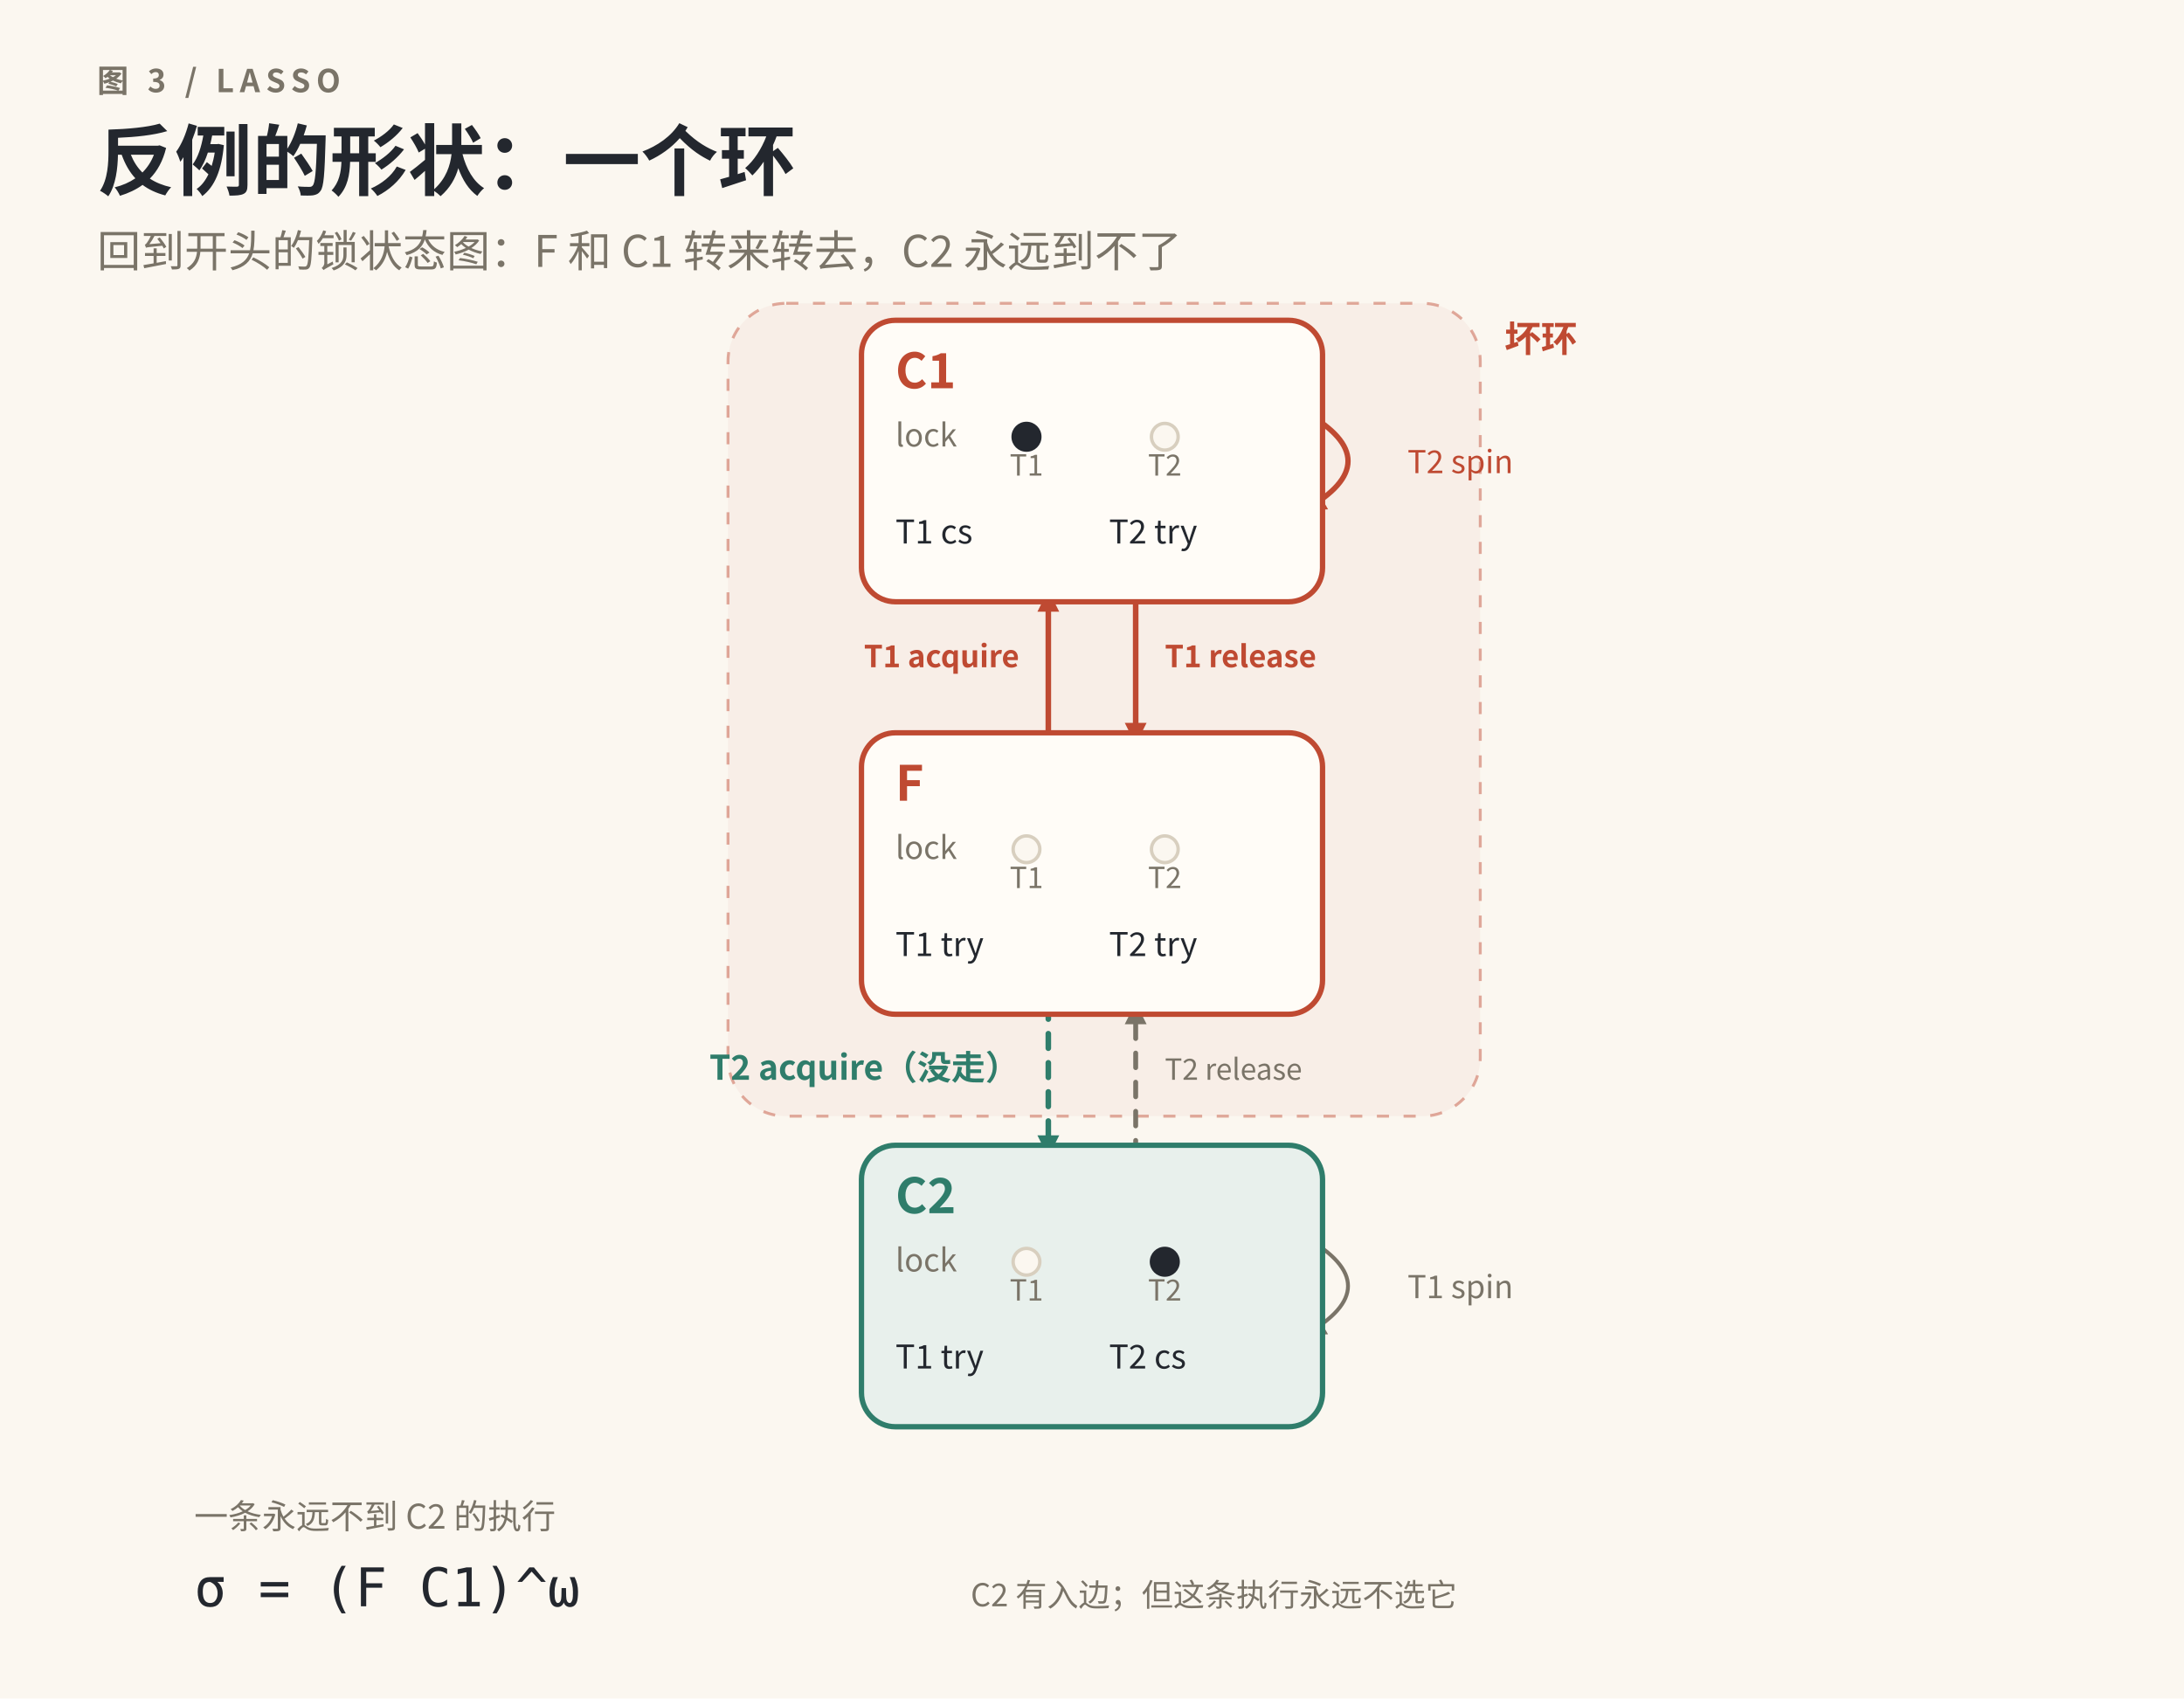
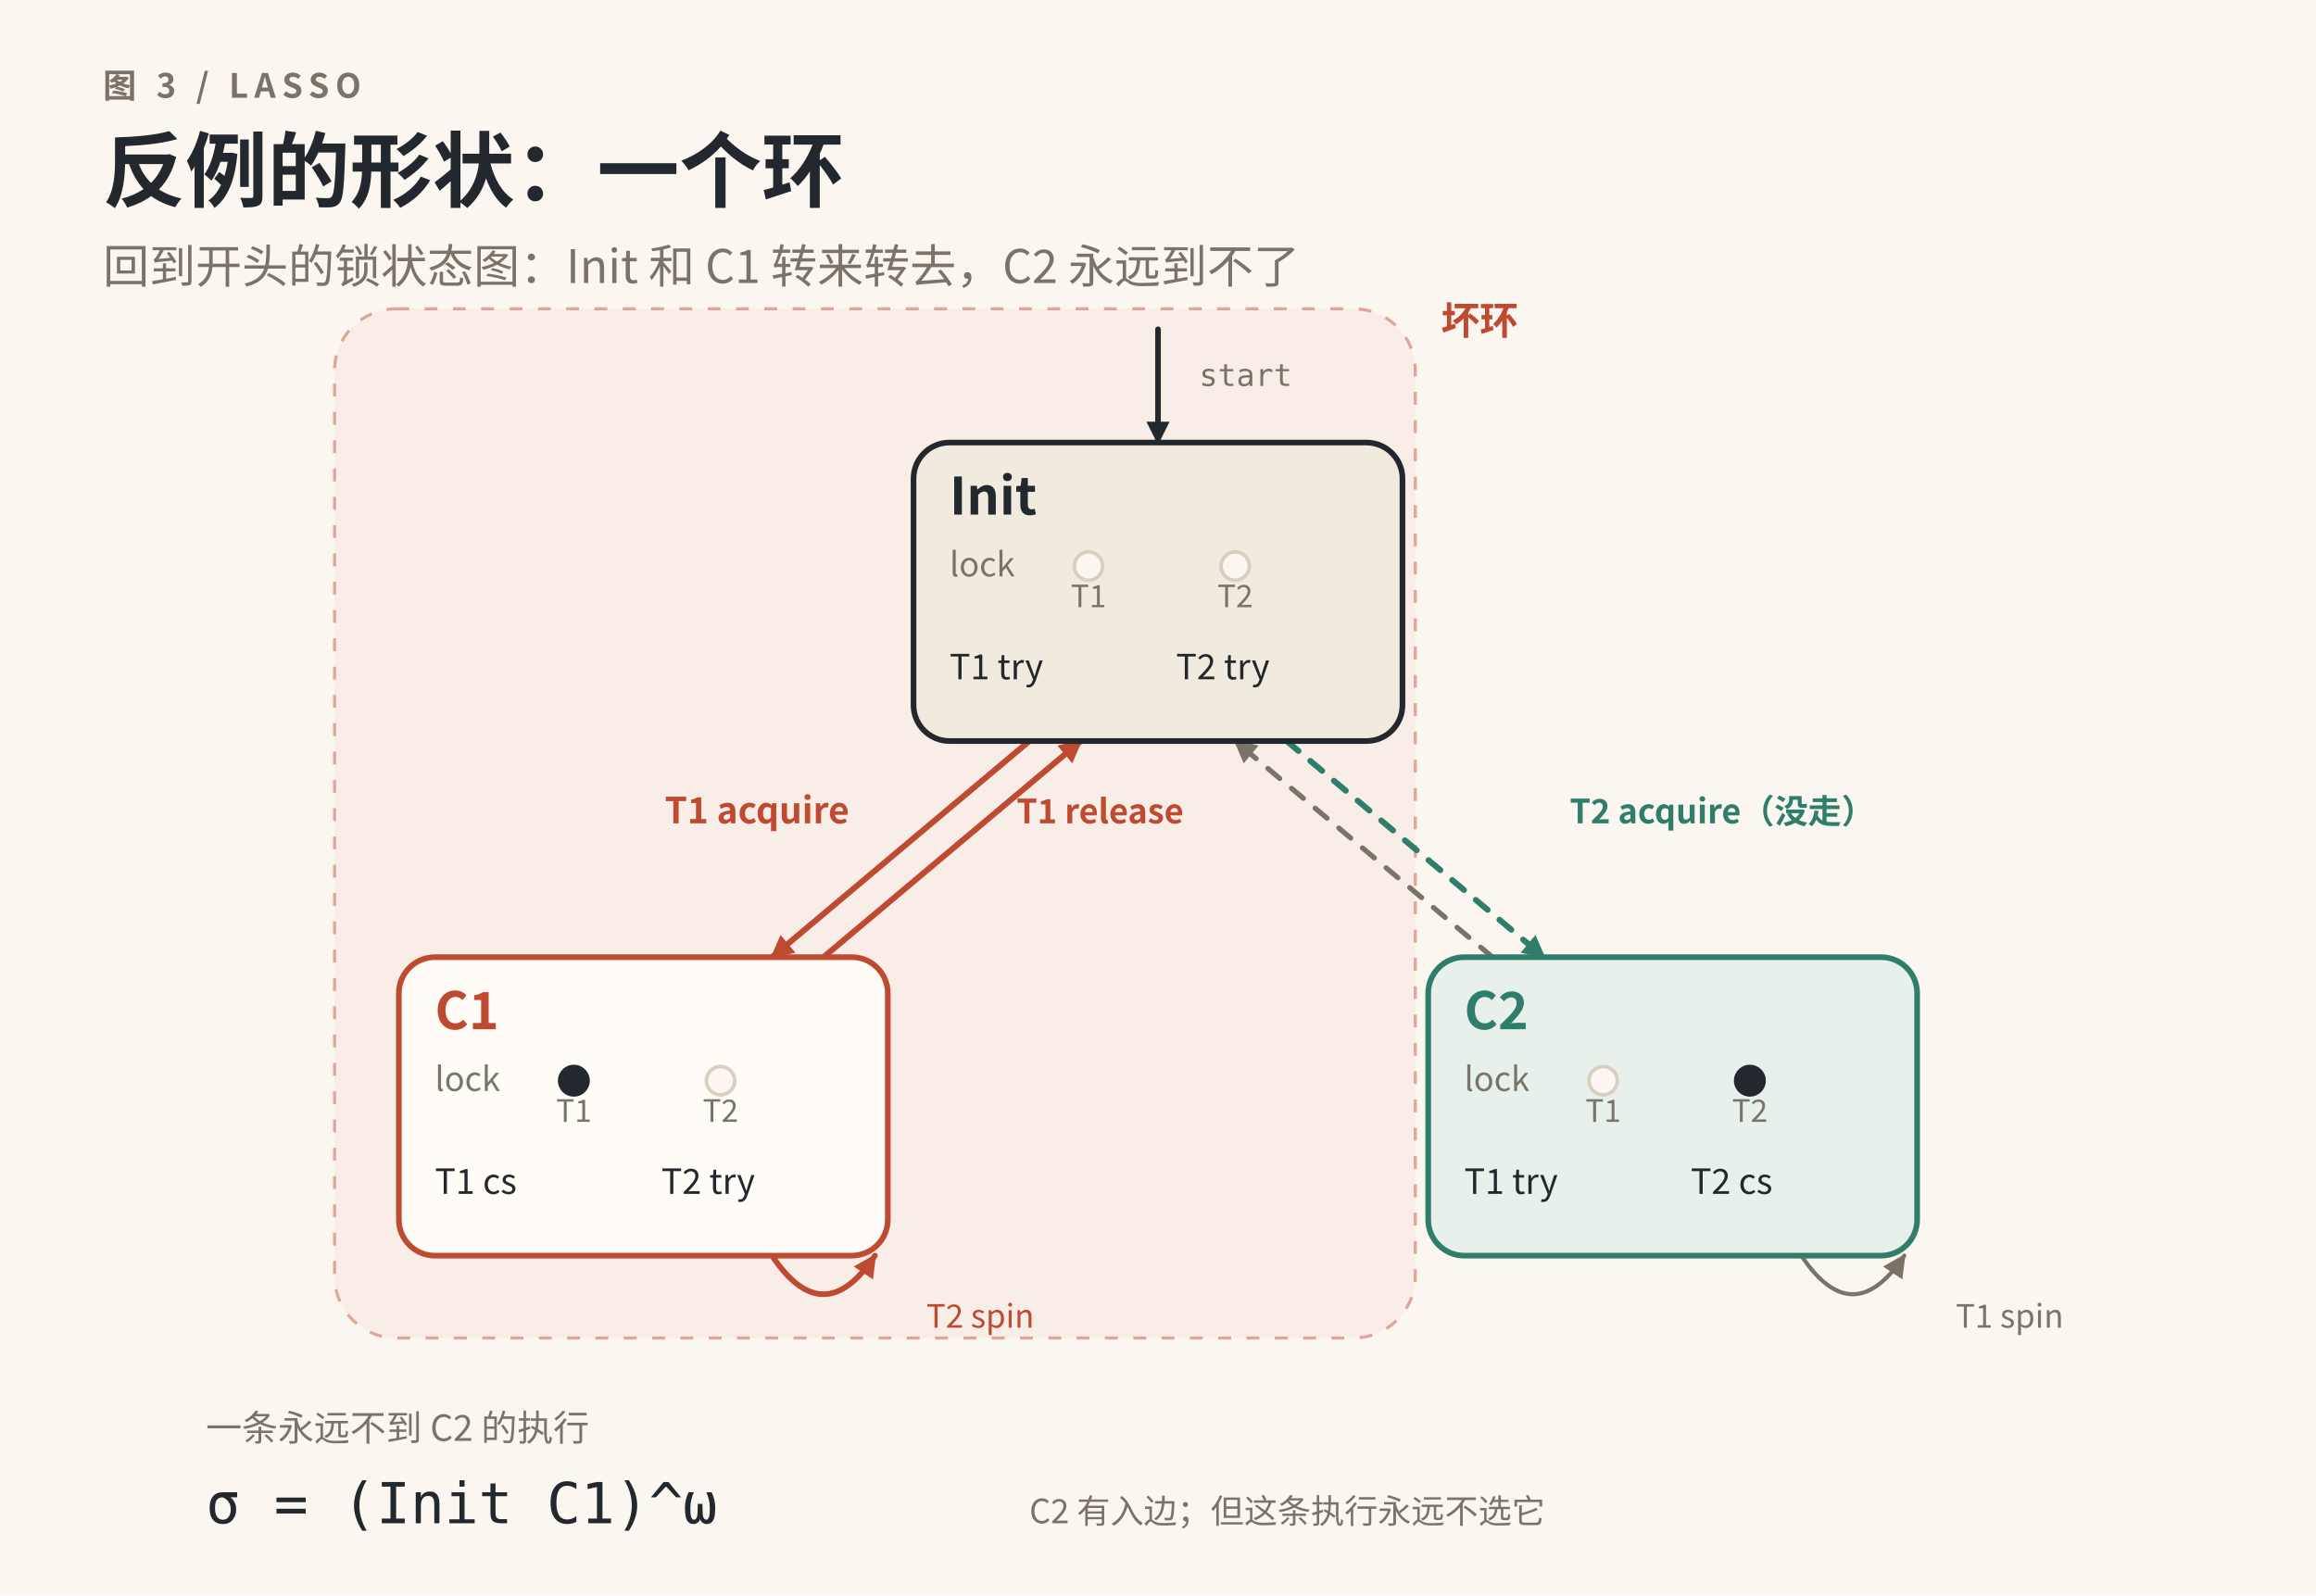
- <svg xmlns="http://www.w3.org/2000/svg" width="1800" height="1400" viewBox="0 0 900 700" text-rendering="geometricPrecision">
+ <svg xmlns="http://www.w3.org/2000/svg" width="1800" height="1240" viewBox="0 0 900 620" text-rendering="geometricPrecision">
  <defs>
+     <marker id="ar-ink" viewBox="0 0 10 10" refX="9" refY="5" markerWidth="9" markerHeight="9" markerUnits="userSpaceOnUse" orient="auto">
+       <path d="M 0 0 L 10 5 L 0 10 z" fill="#23272E" />
+     </marker>
    <marker id="ar-red" viewBox="0 0 10 10" refX="9" refY="5" markerWidth="9" markerHeight="9" markerUnits="userSpaceOnUse" orient="auto">
      <path d="M 0 0 L 10 5 L 0 10 z" fill="#BF4A32" />
    </marker>
    <marker id="ar-green" viewBox="0 0 10 10" refX="9" refY="5" markerWidth="9" markerHeight="9" markerUnits="userSpaceOnUse" orient="auto">
      <path d="M 0 0 L 10 5 L 0 10 z" fill="#2F7D6B" />
    </marker>
    <marker id="ar-muted" viewBox="0 0 10 10" refX="9" refY="5" markerWidth="9" markerHeight="9" markerUnits="userSpaceOnUse" orient="auto">
      <path d="M 0 0 L 10 5 L 0 10 z" fill="#7A7468" />
    </marker>
  </defs>
-   <rect width="900" height="700" fill="#FBF7F0" />
+   <rect width="900" height="620" fill="#FBF7F0" />
  <text x="40.0" y="38.0" font-family="PingFang SC, Hiragino Sans GB, Noto Sans CJK SC, sans-serif" font-size="13" font-weight="600" fill="#7A7468" text-anchor="start" letter-spacing="2.4">图 3 / LASSO</text>
  <text x="40.0" y="78.0" font-family="PingFang SC, Hiragino Sans GB, Noto Sans CJK SC, sans-serif" font-size="32" font-weight="700" fill="#23272E" text-anchor="start">反例的形状：一个环</text>
-   <text x="40.0" y="110.0" font-family="PingFang SC, Hiragino Sans GB, Noto Sans CJK SC, sans-serif" font-size="18" font-weight="normal" fill="#7A7468" text-anchor="start">回到开头的锁状态图：F 和 C1 转来转去，C2 永远到不了</text>
-   <rect x="300.0" y="125.0" width="310.0" height="335.0" rx="24" fill="#BF4A32" stroke="none" stroke-width="1" opacity="0.05" />
-   <rect x="300.0" y="125.0" width="310.0" height="335.0" rx="24" fill="none" stroke="#BF4A32" stroke-width="1.2" stroke-dasharray="5 6" opacity="0.45" />
-   <text x="620.0" y="145.0" font-family="PingFang SC, Hiragino Sans GB, Noto Sans CJK SC, sans-serif" font-size="15" font-weight="700" fill="#BF4A32" text-anchor="start">坏环</text>
-   <path d="M 432.0 306.0 Q 432.0 275.0 432.0 244.0" fill="none" stroke="#BF4A32" stroke-width="2.3" stroke-linecap="round" marker-end="url(#ar-red)" />
-   <path d="M 468.0 244.0 Q 468.0 275.0 468.0 306.0" fill="none" stroke="#BF4A32" stroke-width="2.3" stroke-linecap="round" marker-end="url(#ar-red)" />
-   <path d="M 432.0 414.0 Q 432.0 445.0 432.0 476.0" fill="none" stroke="#2F7D6B" stroke-width="2.3" stroke-linecap="round" stroke-dasharray="6 6" marker-end="url(#ar-green)" />
-   <path d="M 468.0 476.0 Q 468.0 445.0 468.0 414.0" fill="none" stroke="#7A7468" stroke-width="2.0" stroke-linecap="round" stroke-dasharray="6 6" marker-end="url(#ar-muted)" />
-   <path d="M 538.0 170.0 Q 573.0 190.0 538.0 210.0" fill="none" stroke="#BF4A32" stroke-width="2.2" stroke-linecap="round" marker-end="url(#ar-red)" />
-   <path d="M 538.0 510.0 Q 573.0 530.0 538.0 550.0" fill="none" stroke="#7A7468" stroke-width="1.6" stroke-linecap="round" marker-end="url(#ar-muted)" />
-   <text x="420.0" y="275.0" font-family="PingFang SC, Hiragino Sans GB, Noto Sans CJK SC, sans-serif" font-size="12.5" font-weight="600" fill="#BF4A32" text-anchor="end">T1 acquire</text>
-   <text x="480.0" y="275.0" font-family="PingFang SC, Hiragino Sans GB, Noto Sans CJK SC, sans-serif" font-size="12.5" font-weight="600" fill="#BF4A32" text-anchor="start">T1 release</text>
-   <text x="420.0" y="445.0" font-family="PingFang SC, Hiragino Sans GB, Noto Sans CJK SC, sans-serif" font-size="14" font-weight="600" fill="#2F7D6B" text-anchor="end">T2 acquire（没走）</text>
-   <text x="480.0" y="445.0" font-family="PingFang SC, Hiragino Sans GB, Noto Sans CJK SC, sans-serif" font-size="12" font-weight="normal" fill="#7A7468" text-anchor="start">T2 release</text>
-   <text x="580.0" y="195.0" font-family="PingFang SC, Hiragino Sans GB, Noto Sans CJK SC, sans-serif" font-size="13" font-weight="normal" fill="#BF4A32" text-anchor="start">T2 spin</text>
-   <text x="580.0" y="535.0" font-family="PingFang SC, Hiragino Sans GB, Noto Sans CJK SC, sans-serif" font-size="13" font-weight="normal" fill="#7A7468" text-anchor="start">T1 spin</text>
-   <rect x="355.0" y="132.0" width="190.0" height="116.0" rx="14" fill="#FFFCF7" stroke="#BF4A32" stroke-width="2.2" />
-   <text x="369.0" y="160.0" font-family="PingFang SC, Hiragino Sans GB, Noto Sans CJK SC, sans-serif" font-size="20" font-weight="700" fill="#BF4A32" text-anchor="start">C1</text>
-   <text x="369.0" y="184.0" font-family="PingFang SC, Hiragino Sans GB, Noto Sans CJK SC, sans-serif" font-size="13" font-weight="normal" fill="#7A7468" text-anchor="start">lock</text>
-   <circle cx="423.0" cy="180.0" r="5.5" fill="#23272E" stroke="#23272E" stroke-width="1.4" />
-   <text x="423.0" y="196.0" font-family="PingFang SC, Hiragino Sans GB, Noto Sans CJK SC, sans-serif" font-size="12" font-weight="normal" fill="#7A7468" text-anchor="middle">T1</text>
-   <circle cx="480.0" cy="180.0" r="5.5" fill="#FBF7F0" stroke="#D8CFBF" stroke-width="1.4" />
-   <text x="480.0" y="196.0" font-family="PingFang SC, Hiragino Sans GB, Noto Sans CJK SC, sans-serif" font-size="12" font-weight="normal" fill="#7A7468" text-anchor="middle">T2</text>
-   <text x="369.0" y="224.0" font-family="PingFang SC, Hiragino Sans GB, Noto Sans CJK SC, sans-serif" font-size="13.5" font-weight="normal" fill="#23272E" text-anchor="start">T1 cs</text>
-   <text x="457.0" y="224.0" font-family="PingFang SC, Hiragino Sans GB, Noto Sans CJK SC, sans-serif" font-size="13.5" font-weight="normal" fill="#23272E" text-anchor="start">T2 try</text>
-   <rect x="355.0" y="302.0" width="190.0" height="116.0" rx="14" fill="#FFFCF7" stroke="#BF4A32" stroke-width="2.2" />
-   <text x="369.0" y="330.0" font-family="PingFang SC, Hiragino Sans GB, Noto Sans CJK SC, sans-serif" font-size="20" font-weight="700" fill="#BF4A32" text-anchor="start">F</text>
-   <text x="369.0" y="354.0" font-family="PingFang SC, Hiragino Sans GB, Noto Sans CJK SC, sans-serif" font-size="13" font-weight="normal" fill="#7A7468" text-anchor="start">lock</text>
-   <circle cx="423.0" cy="350.0" r="5.5" fill="#FBF7F0" stroke="#D8CFBF" stroke-width="1.4" />
-   <text x="423.0" y="366.0" font-family="PingFang SC, Hiragino Sans GB, Noto Sans CJK SC, sans-serif" font-size="12" font-weight="normal" fill="#7A7468" text-anchor="middle">T1</text>
-   <circle cx="480.0" cy="350.0" r="5.5" fill="#FBF7F0" stroke="#D8CFBF" stroke-width="1.4" />
-   <text x="480.0" y="366.0" font-family="PingFang SC, Hiragino Sans GB, Noto Sans CJK SC, sans-serif" font-size="12" font-weight="normal" fill="#7A7468" text-anchor="middle">T2</text>
-   <text x="369.0" y="394.0" font-family="PingFang SC, Hiragino Sans GB, Noto Sans CJK SC, sans-serif" font-size="13.5" font-weight="normal" fill="#23272E" text-anchor="start">T1 try</text>
-   <text x="457.0" y="394.0" font-family="PingFang SC, Hiragino Sans GB, Noto Sans CJK SC, sans-serif" font-size="13.5" font-weight="normal" fill="#23272E" text-anchor="start">T2 try</text>
-   <rect x="355.0" y="472.0" width="190.0" height="116.0" rx="14" fill="#E8F0EC" stroke="#2F7D6B" stroke-width="2.2" />
-   <text x="369.0" y="500.0" font-family="PingFang SC, Hiragino Sans GB, Noto Sans CJK SC, sans-serif" font-size="20" font-weight="700" fill="#2F7D6B" text-anchor="start">C2</text>
-   <text x="369.0" y="524.0" font-family="PingFang SC, Hiragino Sans GB, Noto Sans CJK SC, sans-serif" font-size="13" font-weight="normal" fill="#7A7468" text-anchor="start">lock</text>
-   <circle cx="423.0" cy="520.0" r="5.5" fill="#FBF7F0" stroke="#D8CFBF" stroke-width="1.4" />
-   <text x="423.0" y="536.0" font-family="PingFang SC, Hiragino Sans GB, Noto Sans CJK SC, sans-serif" font-size="12" font-weight="normal" fill="#7A7468" text-anchor="middle">T1</text>
-   <circle cx="480.0" cy="520.0" r="5.5" fill="#23272E" stroke="#23272E" stroke-width="1.4" />
-   <text x="480.0" y="536.0" font-family="PingFang SC, Hiragino Sans GB, Noto Sans CJK SC, sans-serif" font-size="12" font-weight="normal" fill="#7A7468" text-anchor="middle">T2</text>
-   <text x="369.0" y="564.0" font-family="PingFang SC, Hiragino Sans GB, Noto Sans CJK SC, sans-serif" font-size="13.5" font-weight="normal" fill="#23272E" text-anchor="start">T1 try</text>
-   <text x="457.0" y="564.0" font-family="PingFang SC, Hiragino Sans GB, Noto Sans CJK SC, sans-serif" font-size="13.5" font-weight="normal" fill="#23272E" text-anchor="start">T2 cs</text>
-   <text x="80.0" y="630.0" font-family="PingFang SC, Hiragino Sans GB, Noto Sans CJK SC, sans-serif" font-size="14" font-weight="normal" fill="#7A7468" text-anchor="start">一条永远不到 C2 的执行</text>
-   <text x="80.0" y="662.0" font-family="SFMono-Regular, Menlo, Consolas, monospace" font-size="22" font-weight="normal" fill="#23272E" text-anchor="start">σ = (F C1)^ω</text>
-   <text x="400.0" y="662.0" font-family="PingFang SC, Hiragino Sans GB, Noto Sans CJK SC, sans-serif" font-size="13" font-weight="normal" fill="#7A7468" text-anchor="start">C2 有入边；但这条执行永远不选它</text>
+   <text x="40.0" y="110.0" font-family="PingFang SC, Hiragino Sans GB, Noto Sans CJK SC, sans-serif" font-size="18" font-weight="normal" fill="#7A7468" text-anchor="start">回到开头的锁状态图：Init 和 C1 转来转去，C2 永远到不了</text>
+   <rect x="130.0" y="120.0" width="420.0" height="400.0" rx="24" fill="#BF4A32" stroke="none" stroke-width="1" opacity="0.05" />
+   <rect x="130.0" y="120.0" width="420.0" height="400.0" rx="24" fill="none" stroke="#BF4A32" stroke-width="1.2" stroke-dasharray="5 6" opacity="0.45" />
+   <text x="560.0" y="130.0" font-family="PingFang SC, Hiragino Sans GB, Noto Sans CJK SC, sans-serif" font-size="15" font-weight="700" fill="#BF4A32" text-anchor="start">坏环</text>
+   <path d="M 450.0 128.0 Q 450.0 150.0 450.0 172.0" fill="none" stroke="#23272E" stroke-width="2.2" stroke-linecap="round" marker-end="url(#ar-ink)" />
+   <text x="466.0" y="150.0" font-family="SFMono-Regular, Menlo, Consolas, monospace" font-size="12" font-weight="normal" fill="#7A7468" text-anchor="start">start</text>
+   <path d="M 400.0 288.0 Q 350.0 330.0 300.0 372.0" fill="none" stroke="#BF4A32" stroke-width="2.3" stroke-linecap="round" marker-end="url(#ar-red)" />
+   <path d="M 320.0 372.0 Q 370.0 330.0 420.0 288.0" fill="none" stroke="#BF4A32" stroke-width="2.3" stroke-linecap="round" marker-end="url(#ar-red)" />
+   <path d="M 500.0 288.0 Q 550.0 330.0 600.0 372.0" fill="none" stroke="#2F7D6B" stroke-width="2.3" stroke-linecap="round" stroke-dasharray="6 6" marker-end="url(#ar-green)" />
+   <path d="M 580.0 372.0 Q 530.0 330.0 480.0 288.0" fill="none" stroke="#7A7468" stroke-width="2.0" stroke-linecap="round" stroke-dasharray="6 6" marker-end="url(#ar-muted)" />
+   <path d="M 300.0 488.0 Q 320.0 518.0 340.0 488.0" fill="none" stroke="#BF4A32" stroke-width="2.2" stroke-linecap="round" marker-end="url(#ar-red)" />
+   <path d="M 700.0 488.0 Q 720.0 518.0 740.0 488.0" fill="none" stroke="#7A7468" stroke-width="1.6" stroke-linecap="round" marker-end="url(#ar-muted)" />
+   <text x="330.0" y="320.0" font-family="PingFang SC, Hiragino Sans GB, Noto Sans CJK SC, sans-serif" font-size="14" font-weight="600" fill="#BF4A32" text-anchor="end">T1 acquire</text>
+   <text x="395.0" y="320.0" font-family="PingFang SC, Hiragino Sans GB, Noto Sans CJK SC, sans-serif" font-size="13" font-weight="600" fill="#BF4A32" text-anchor="start">T1 release</text>
+   <text x="610.0" y="320.0" font-family="PingFang SC, Hiragino Sans GB, Noto Sans CJK SC, sans-serif" font-size="13" font-weight="600" fill="#2F7D6B" text-anchor="start">T2 acquire（没走）</text>
+   <text x="360.0" y="516.0" font-family="PingFang SC, Hiragino Sans GB, Noto Sans CJK SC, sans-serif" font-size="12.5" font-weight="normal" fill="#BF4A32" text-anchor="start">T2 spin</text>
+   <text x="760.0" y="516.0" font-family="PingFang SC, Hiragino Sans GB, Noto Sans CJK SC, sans-serif" font-size="12.5" font-weight="normal" fill="#7A7468" text-anchor="start">T1 spin</text>
+   <rect x="155.0" y="372.0" width="190.0" height="116.0" rx="14" fill="#FFFCF7" stroke="#BF4A32" stroke-width="2.2" />
+   <text x="169.0" y="400.0" font-family="PingFang SC, Hiragino Sans GB, Noto Sans CJK SC, sans-serif" font-size="20" font-weight="700" fill="#BF4A32" text-anchor="start">C1</text>
+   <text x="169.0" y="424.0" font-family="PingFang SC, Hiragino Sans GB, Noto Sans CJK SC, sans-serif" font-size="13" font-weight="normal" fill="#7A7468" text-anchor="start">lock</text>
+   <circle cx="223.0" cy="420.0" r="5.5" fill="#23272E" stroke="#23272E" stroke-width="1.4" />
+   <text x="223.0" y="436.0" font-family="PingFang SC, Hiragino Sans GB, Noto Sans CJK SC, sans-serif" font-size="12" font-weight="normal" fill="#7A7468" text-anchor="middle">T1</text>
+   <circle cx="280.0" cy="420.0" r="5.5" fill="#FBF7F0" stroke="#D8CFBF" stroke-width="1.4" />
+   <text x="280.0" y="436.0" font-family="PingFang SC, Hiragino Sans GB, Noto Sans CJK SC, sans-serif" font-size="12" font-weight="normal" fill="#7A7468" text-anchor="middle">T2</text>
+   <text x="169.0" y="464.0" font-family="PingFang SC, Hiragino Sans GB, Noto Sans CJK SC, sans-serif" font-size="13.5" font-weight="normal" fill="#23272E" text-anchor="start">T1 cs</text>
+   <text x="257.0" y="464.0" font-family="PingFang SC, Hiragino Sans GB, Noto Sans CJK SC, sans-serif" font-size="13.5" font-weight="normal" fill="#23272E" text-anchor="start">T2 try</text>
+   <rect x="355.0" y="172.0" width="190.0" height="116.0" rx="14" fill="#F1EADF" stroke="#23272E" stroke-width="2.2" />
+   <text x="369.0" y="200.0" font-family="PingFang SC, Hiragino Sans GB, Noto Sans CJK SC, sans-serif" font-size="20" font-weight="700" fill="#23272E" text-anchor="start">Init</text>
+   <text x="369.0" y="224.0" font-family="PingFang SC, Hiragino Sans GB, Noto Sans CJK SC, sans-serif" font-size="13" font-weight="normal" fill="#7A7468" text-anchor="start">lock</text>
+   <circle cx="423.0" cy="220.0" r="5.5" fill="#FBF7F0" stroke="#D8CFBF" stroke-width="1.4" />
+   <text x="423.0" y="236.0" font-family="PingFang SC, Hiragino Sans GB, Noto Sans CJK SC, sans-serif" font-size="12" font-weight="normal" fill="#7A7468" text-anchor="middle">T1</text>
+   <circle cx="480.0" cy="220.0" r="5.5" fill="#FBF7F0" stroke="#D8CFBF" stroke-width="1.4" />
+   <text x="480.0" y="236.0" font-family="PingFang SC, Hiragino Sans GB, Noto Sans CJK SC, sans-serif" font-size="12" font-weight="normal" fill="#7A7468" text-anchor="middle">T2</text>
+   <text x="369.0" y="264.0" font-family="PingFang SC, Hiragino Sans GB, Noto Sans CJK SC, sans-serif" font-size="13.5" font-weight="normal" fill="#23272E" text-anchor="start">T1 try</text>
+   <text x="457.0" y="264.0" font-family="PingFang SC, Hiragino Sans GB, Noto Sans CJK SC, sans-serif" font-size="13.5" font-weight="normal" fill="#23272E" text-anchor="start">T2 try</text>
+   <rect x="555.0" y="372.0" width="190.0" height="116.0" rx="14" fill="#E8F0EC" stroke="#2F7D6B" stroke-width="2.2" />
+   <text x="569.0" y="400.0" font-family="PingFang SC, Hiragino Sans GB, Noto Sans CJK SC, sans-serif" font-size="20" font-weight="700" fill="#2F7D6B" text-anchor="start">C2</text>
+   <text x="569.0" y="424.0" font-family="PingFang SC, Hiragino Sans GB, Noto Sans CJK SC, sans-serif" font-size="13" font-weight="normal" fill="#7A7468" text-anchor="start">lock</text>
+   <circle cx="623.0" cy="420.0" r="5.5" fill="#FBF7F0" stroke="#D8CFBF" stroke-width="1.4" />
+   <text x="623.0" y="436.0" font-family="PingFang SC, Hiragino Sans GB, Noto Sans CJK SC, sans-serif" font-size="12" font-weight="normal" fill="#7A7468" text-anchor="middle">T1</text>
+   <circle cx="680.0" cy="420.0" r="5.5" fill="#23272E" stroke="#23272E" stroke-width="1.4" />
+   <text x="680.0" y="436.0" font-family="PingFang SC, Hiragino Sans GB, Noto Sans CJK SC, sans-serif" font-size="12" font-weight="normal" fill="#7A7468" text-anchor="middle">T2</text>
+   <text x="569.0" y="464.0" font-family="PingFang SC, Hiragino Sans GB, Noto Sans CJK SC, sans-serif" font-size="13.5" font-weight="normal" fill="#23272E" text-anchor="start">T1 try</text>
+   <text x="657.0" y="464.0" font-family="PingFang SC, Hiragino Sans GB, Noto Sans CJK SC, sans-serif" font-size="13.5" font-weight="normal" fill="#23272E" text-anchor="start">T2 cs</text>
+   <text x="80.0" y="560.0" font-family="PingFang SC, Hiragino Sans GB, Noto Sans CJK SC, sans-serif" font-size="14" font-weight="normal" fill="#7A7468" text-anchor="start">一条永远不到 C2 的执行</text>
+   <text x="80.0" y="592.0" font-family="SFMono-Regular, Menlo, Consolas, monospace" font-size="22" font-weight="normal" fill="#23272E" text-anchor="start">σ = (Init C1)^ω</text>
+   <text x="400.0" y="592.0" font-family="PingFang SC, Hiragino Sans GB, Noto Sans CJK SC, sans-serif" font-size="13" font-weight="normal" fill="#7A7468" text-anchor="start">C2 有入边；但这条执行永远不选它</text>
</svg>
